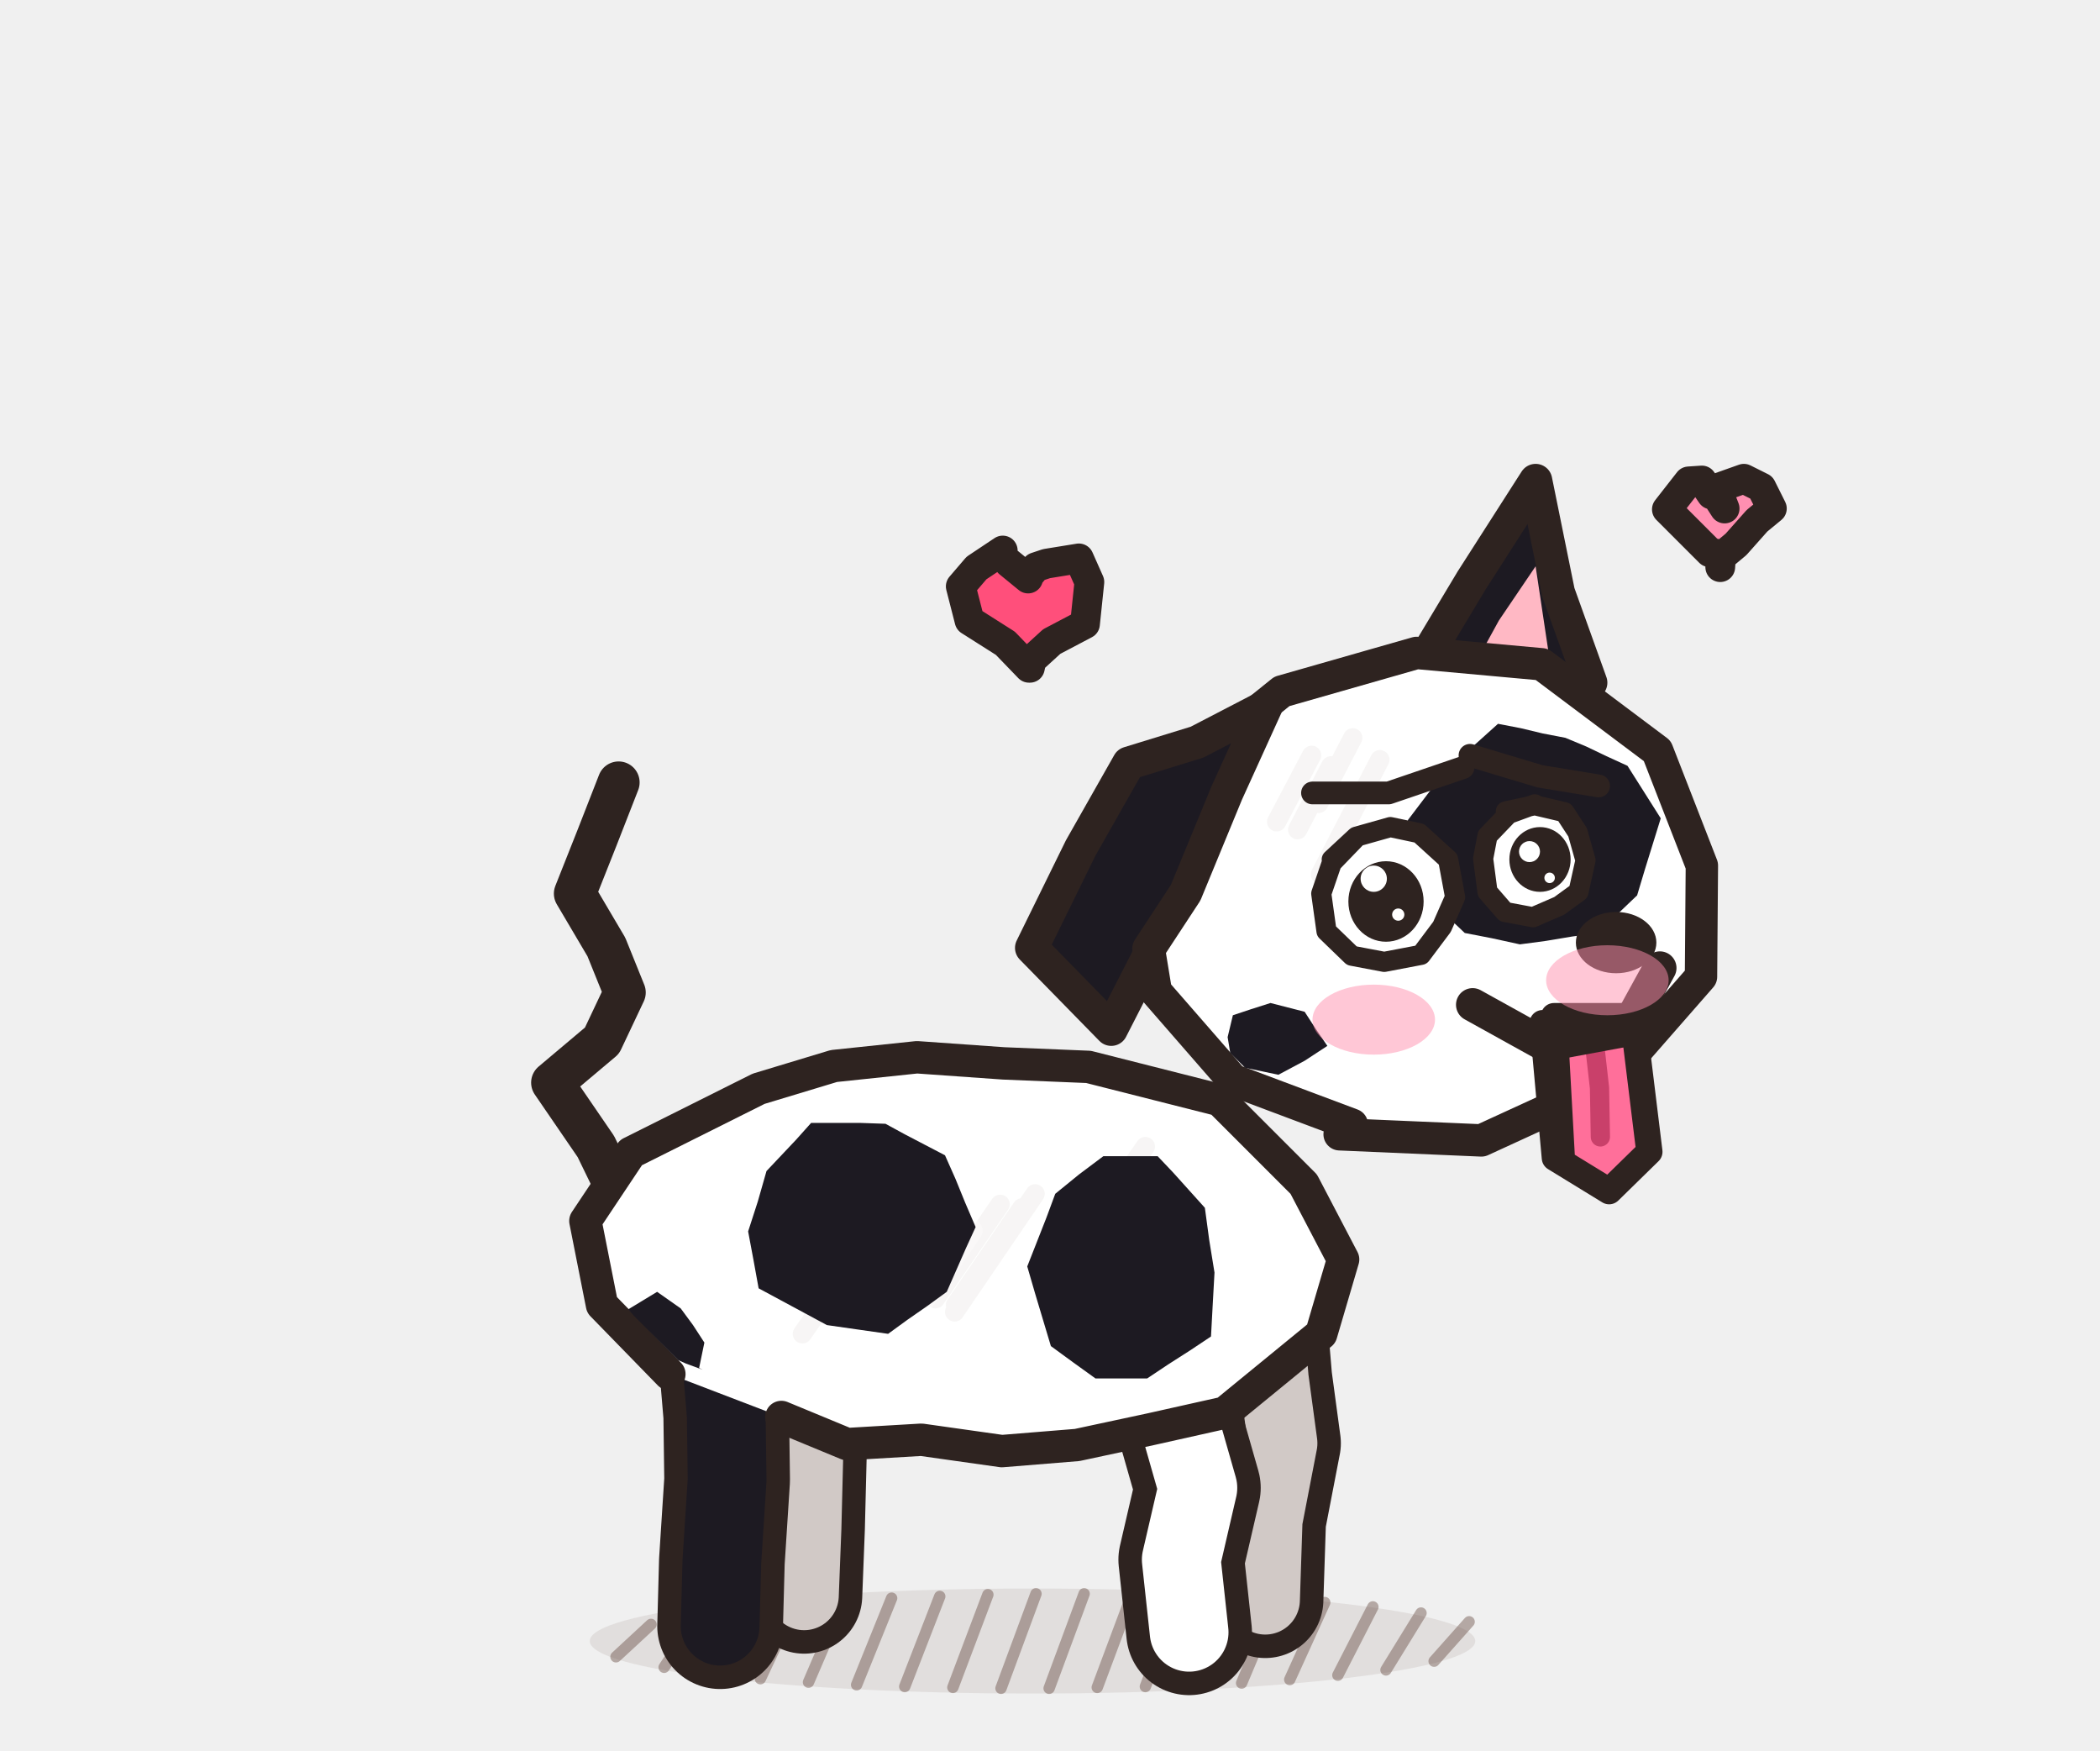
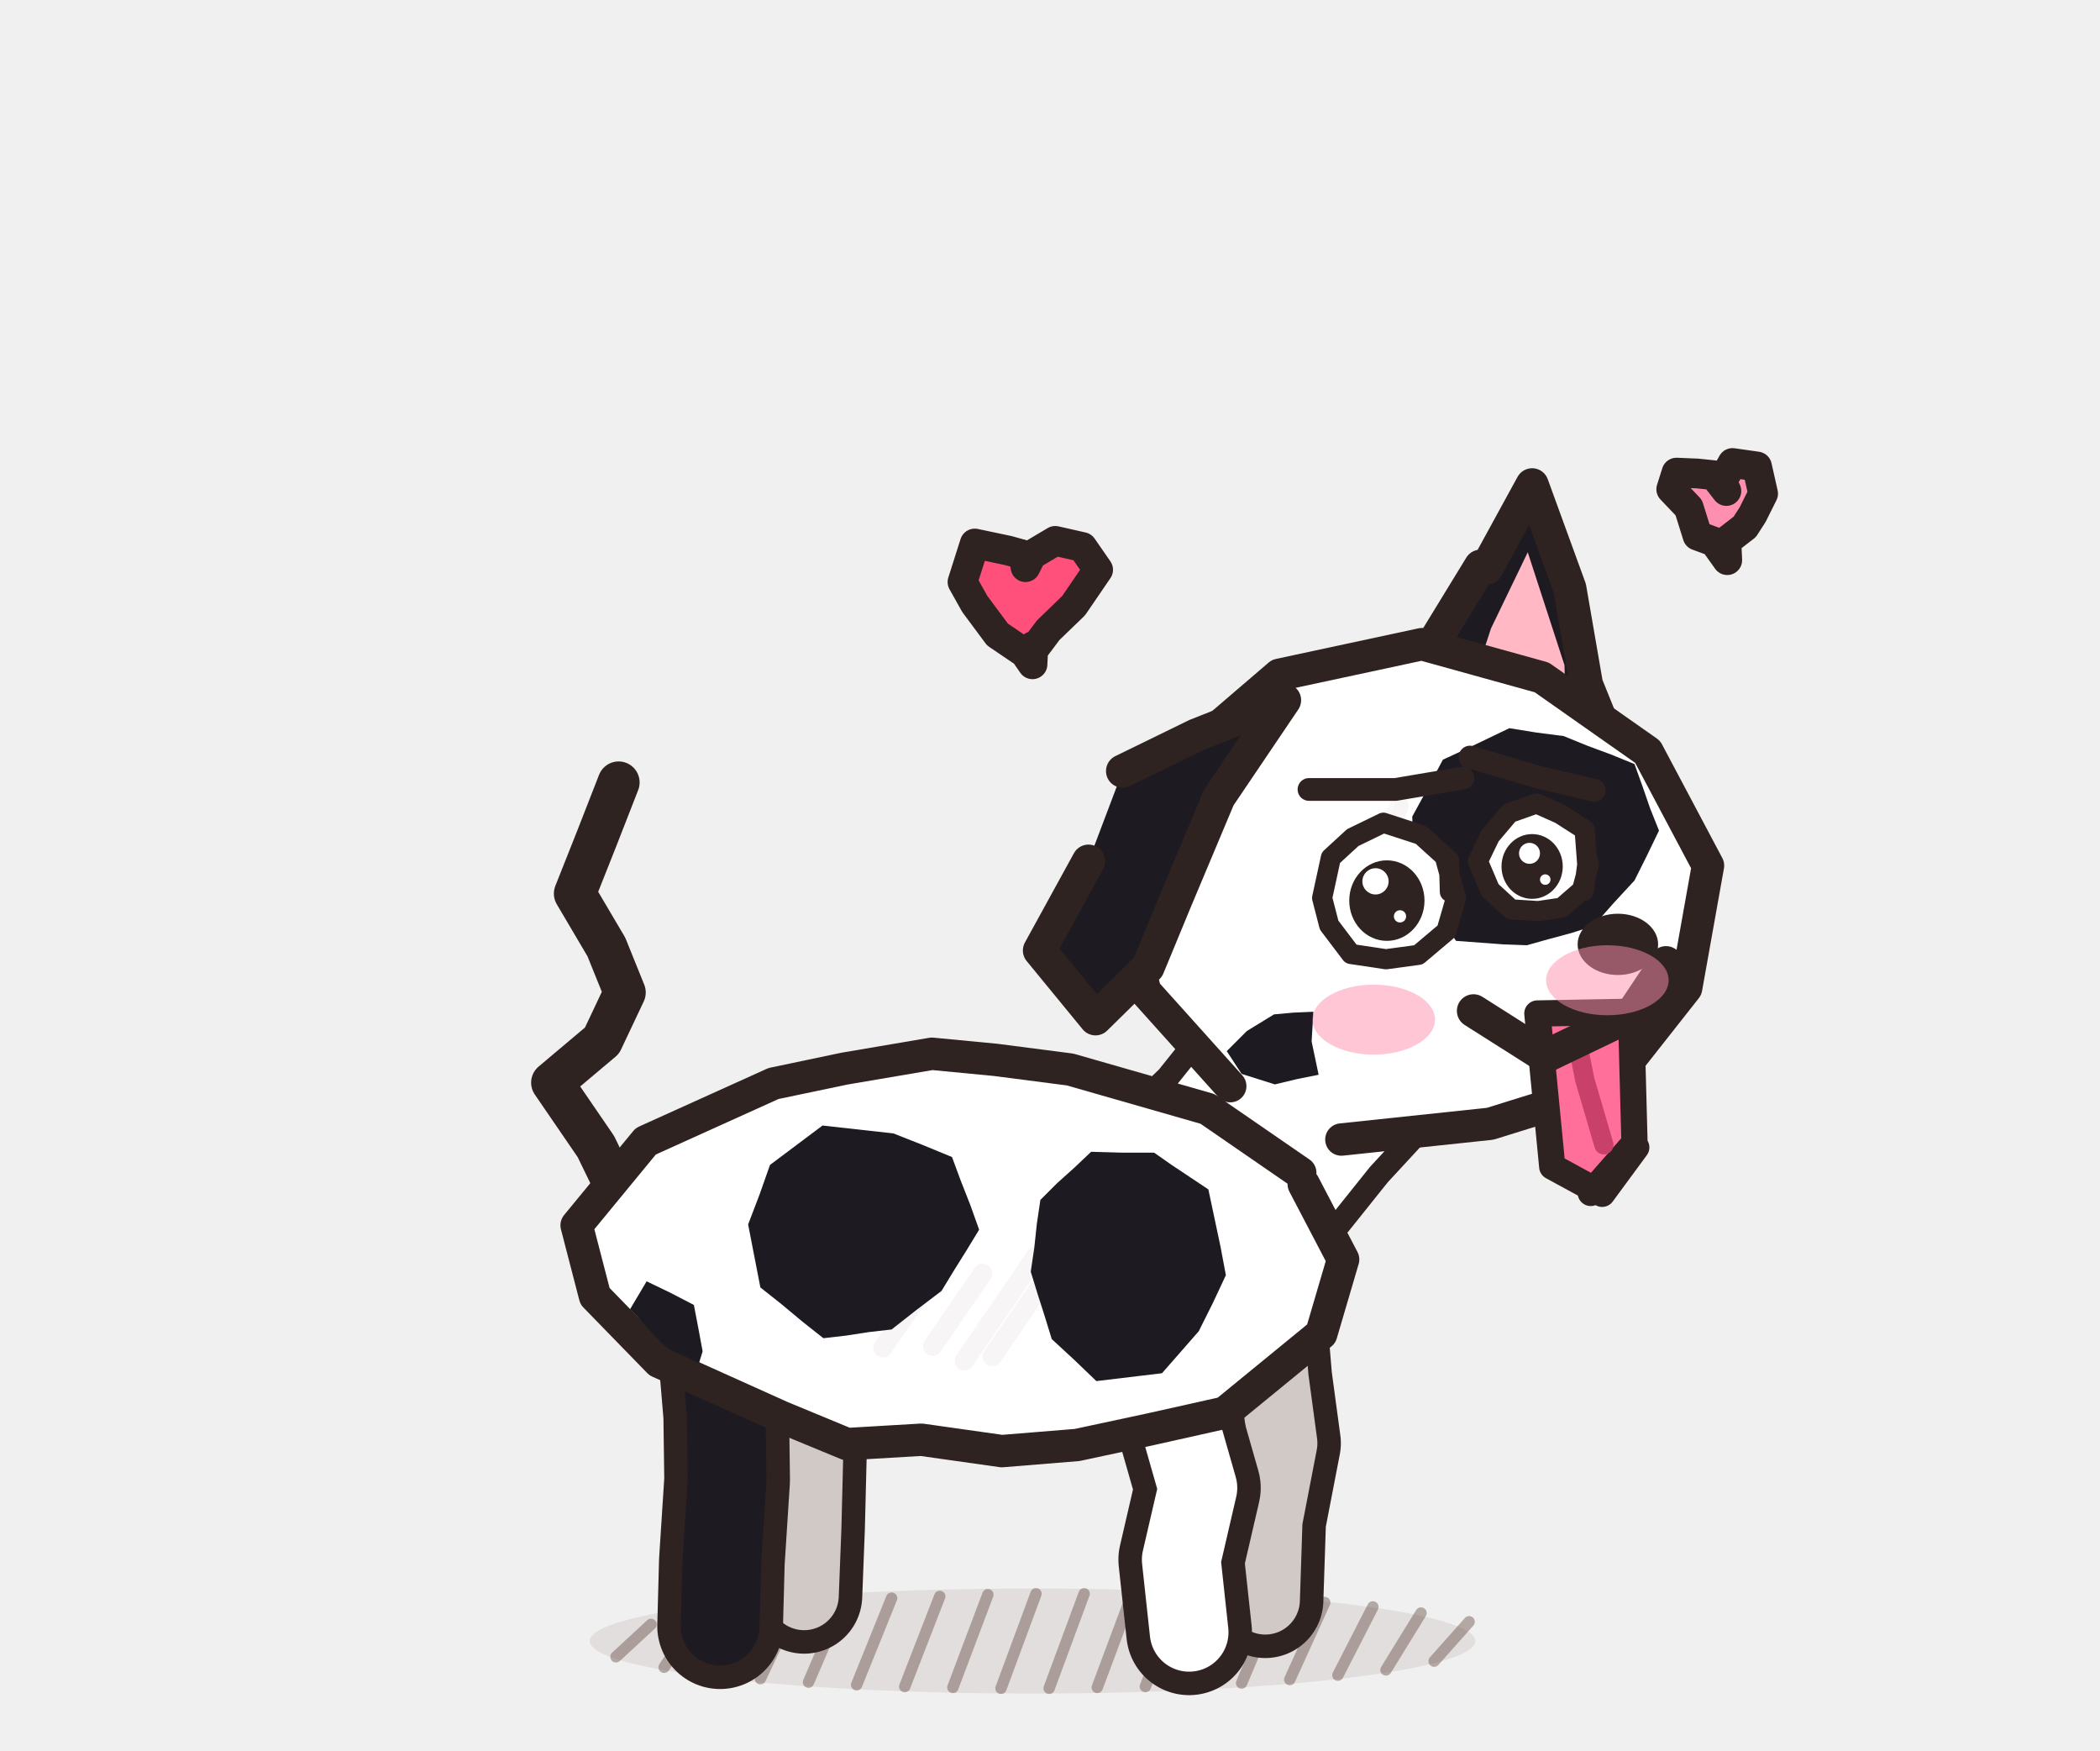
<svg xmlns="http://www.w3.org/2000/svg" width="240" height="200" class="pa-dog pa-pose-happy" viewBox="0 0 240 200" role="img" aria-label="Pepper the Shelter Mutt, happy">
  <g>
    <ellipse cx="118" cy="187.5" rx="50.6" ry="6" fill="#5B3D32" opacity="0.1" />
    <path d="M70.4 189.3l4 -3.7M75.9 190.5l4 -6M81.4 191.2l4 -7.5M86.9 191.8l4 -8.5M92.4 192.2l4 -9.3M97.9 192.5l4 -9.9M103.4 192.7l4 -10.3M108.9 192.8l4 -10.6M114.4 192.9l4 -10.8M119.9 192.9l4 -10.8M125.4 192.8l4 -10.7M130.9 192.7l4 -10.4M136.4 192.5l4 -10.1M141.9 192.3l4 -9.5M147.4 191.9l4 -8.8M152.9 191.4l4 -7.8M158.4 190.8l4 -6.5M163.9 189.8l4 -4.5" stroke="#5B3D32" stroke-width="1.3" stroke-linecap="round" opacity="0.4" fill="none" />
    <g class="pa-d-f0">
      <path d="M71.5 138L68.1 131L63.1 123.7L68.8 118.9L71.4 113.4L69.3 108.2L65.7 102.1L68.2 95.8L70.7 89.4" fill="none" stroke="#2E2320" stroke-width="4.8" stroke-linecap="round" stroke-linejoin="round" />
      <g class="pa-d-leg pa-d-leg-FH">
        <path d="M91.7 148.5L92.4 158L92.4 166.6L92.2 174.6L91.9 182.3" fill="none" stroke="#2E2320" stroke-width="13.285" stroke-linecap="round" stroke-linejoin="round" />
        <path d="M91.7 148.5L92.4 158L92.4 166.6L92.2 174.6L91.9 182.3" fill="none" stroke="#d1c9c6" stroke-width="7.92" stroke-linecap="round" stroke-linejoin="round" />
      </g>
      <g class="pa-d-leg pa-d-leg-FF">
        <path d="M144.9 149.2L145.6 157.5L146.6 164.9L144.9 173.7L144.6 182.8" fill="none" stroke="#2E2320" stroke-width="13.285" stroke-linecap="round" stroke-linejoin="round" />
        <path d="M144.9 149.2L145.6 157.5L146.6 164.9L144.9 173.7L144.6 182.8" fill="none" stroke="#d1c9c6" stroke-width="7.92" stroke-linecap="round" stroke-linejoin="round" />
      </g>
      <g class="pa-d-leg pa-d-leg-NH">
        <path d="M82.3 153.4L83 161.7L83.1 169.1L82.5 178.4L82.3 185.8" fill="none" stroke="#2E2320" stroke-width="14.365" stroke-linecap="round" stroke-linejoin="round" />
        <path d="M82.3 153.4L83 161.7L83.1 169.1L82.5 178.4L82.3 185.8" fill="none" stroke="#1D1A22" stroke-width="9" stroke-linecap="round" stroke-linejoin="round" />
      </g>
      <g class="pa-d-leg pa-d-leg-NF">
        <path d="M135.9 154.6L134.7 162.3L136.9 170L135 178.2L135.9 186.5" fill="none" stroke="#2E2320" stroke-width="14.365" stroke-linecap="round" stroke-linejoin="round" />
        <path d="M135.9 154.6L134.7 162.3L136.9 170L135 178.2L135.9 186.5" fill="none" stroke="#FFFFFF" stroke-width="9" stroke-linecap="round" stroke-linejoin="round" />
      </g>
-       <path d="M76.5 157L68.8 149.1L66.9 139.5L72.1 131.7L86.7 124.4L95.3 121.8L104.8 120.8L114.7 121.5L124.4 121.9L139.4 125.7L149 135.3L153.5 143.9L151 152.4L140 161.4L131.5 163.3L123.1 165.1L114.5 165.8L105.3 164.5L96.8 165L89.3 161.9Z" fill="#FFFFFF" />
-       <path d="M76.5 157L68.8 149.1L66.9 139.5L72.1 131.7L86.7 124.4L95.3 121.8L104.8 120.8L114.7 121.5L124.4 121.9L139.4 125.7L149 135.3L153.5 143.9L151 152.4L140 161.4L131.5 163.3L123.1 165.1L114.5 165.8L105.3 164.5L96.8 165L89.3 161.9" fill="none" stroke="#2E2320" stroke-width="3.7" stroke-linecap="round" stroke-linejoin="round" />
-       <path d="M93.7 149.3L101.7 137.7M118.3 136.4L109.1 149.9M122.8 143.2L128.1 135.4M106.9 148.4L114.3 137.6M91.7 152.4L96.7 145.2M125.1 136.8L119.6 144.8M109.2 149.1L116.8 138M124.5 140.2L130.9 131" stroke="#ebe8e6" stroke-width="2.2" stroke-linecap="round" opacity=".42" />
-       <path d="M103.6 151.4L111 140.6M112.1 157.1L117.1 149.9M88.8 151.3L94.4 143.1M129.6 138L134.2 131.3" stroke="#fff" stroke-width="2.6" stroke-linecap="round" opacity=".32" />
-       <path d="M111.5 140.2L110.4 142.6L109.3 145.1L108.2 147.6L106 149.2L103.7 150.8L101.5 152.4L98 151.9L94.5 151.4L91.9 150L89.3 148.6L86.7 147.2L86.1 143.9L85.5 140.7L86.6 137.3L87.6 133.8L89.3 132L91 130.2L92.7 128.3L95.5 128.3L98.3 128.3L101.2 128.4L103.4 129.6L105.7 130.8L108 132L109.2 134.7L110.3 137.4Z" fill="#1D1A22" />
-       <path d="M138.8 145.4L138.6 149L138.4 152.7L136 154.3L133.5 155.9L131.1 157.5L128.2 157.5L125.2 157.5L122.7 155.7L120.1 153.8L119.2 150.8L118.3 147.8L117.4 144.7L118.5 141.9L119.6 139.1L120.6 136.4L123.3 134.2L126.1 132.1L129.2 132.1L132.3 132.1L134.1 134L135.9 136L137.7 138L138.2 141.7Z" fill="#1D1A22" />
-       <path d="M80.5 153.4L79.9 156.3L80.3 156.5L78.4 155.8L77.5 155.4L76.3 154.2L73.3 151.2L72.5 150.4L71.8 149.6L75.1 147.6L77.8 149.5L79.2 151.4Z" fill="#1D1A22" />
-       <path d="M184.3 89L174.5 82.8L162.8 75.3L168.2 66.3L175.5 54.9L178.1 67.7L181.8 78Z" fill="#1D1A22" />
-       <path d="M184.3 89L174.5 82.8L162.8 75.3L168.2 66.3L175.5 54.9L178.1 67.7L181.8 78" fill="none" stroke="#2E2320" stroke-width="3.8" stroke-linecap="round" stroke-linejoin="round" />
-       <path d="M166.8 79.1L171.3 70.9L175.5 64.7L177 74.7L180.8 86.1Z" fill="#FFB8C4" />
-       <path d="M154.5 128.5L140.9 123.4L132.1 113.3L129.9 99.9L135.2 88.1L146.5 79L161.9 74.6L176.2 75.9L189.4 85.8L194.5 98.9L194.4 111.6L183.9 123.6L169.3 130.3Z" fill="#FFFFFF" />
-       <path d="M154.5 128.5L140.9 123.4L132.1 113.3L129.9 99.9L135.2 88.1L146.5 79L161.9 74.6L176.2 75.9L189.4 85.8L194.5 98.9L194.4 111.6L183.9 123.6L169.3 130.3L153.1 129.6" fill="none" stroke="#2E2320" stroke-width="3.7" stroke-linecap="round" stroke-linejoin="round" />
-       <path d="M150.7 91.8L154.6 84.3M145.9 93.9L149.9 86.3M152.1 87.5L148.3 94.8M157.7 86.8L150.9 99.9" stroke="#ebe8e6" stroke-width="2.2" stroke-linecap="round" opacity=".42" />
-       <path d="M182.9 92.3L178.6 100.5M171.3 86.2L165.5 97.3" stroke="#fff" stroke-width="2.6" stroke-linecap="round" opacity=".32" />
-       <path d="M189.8 93.5L188.9 96.4L188 99.3L187.1 102.3L184.9 104.4L182.7 106.6L179.7 107L176.7 107.5L173.7 107.9L170.5 107.2L167.4 106.6L165.5 104.8L163.7 102.9L161.8 101.1L161.5 98.6L161.2 96.2L160.9 93.7L163.1 90.8L165.3 87.9L167.3 86.2L169.2 84.5L171.2 82.7L173.8 83.2L176.3 83.8L178.9 84.3L181.3 85.3L183.6 86.4L186 87.5L187.9 90.5Z" fill="#1D1A22" />
-       <path d="M151.7 119.5L149.1 121.2L146.1 122.8L142.3 122L140.6 120.3L140.3 118.5L140.9 116L143 115.3L145.2 114.6L149.1 115.6L150.4 117.6Z" fill="#1D1A22" />
-       <path d="M152.2 98.2L155 95.6L158.9 94.5L162.2 95.2L165.5 98.2L166.3 102.5L164.8 105.9L162.4 109.1L158.2 109.9L154.5 109.2L151.6 106.4L151 102.1Z" fill="#FFFFFF" />
-       <path d="M152.2 98.2L155 95.6L158.9 94.5L162.2 95.2L165.5 98.2L166.3 102.5L164.8 105.9L162.4 109.1L158.2 109.9L154.5 109.2L151.6 106.4L151 102.1L152.2 98.6L155 95.7" fill="none" stroke="#2E2320" stroke-width="2.3" stroke-linecap="round" stroke-linejoin="round" />
-       <ellipse cx="158.4" cy="103" rx="4.3" ry="4.6" fill="#2E2320" />
-       <ellipse cx="157" cy="100.4" rx="1.5" ry="1.5" fill="#FFFFFF" />
-       <ellipse cx="159.8" cy="104.5" rx="0.7" ry="0.7" fill="#FFFFFF" />
-       <path d="M150 90.6L158.7 90.6L167.2 87.7" fill="none" stroke="#2E2320" stroke-width="2.6" stroke-linecap="round" stroke-linejoin="round" />
-       <path d="M172.1 92.7L175.4 92L178.8 92.8L180.3 95.1L181.2 98.3L180.4 101.9L178.2 103.5L175.2 104.8L172 104.2L170 101.9L169.5 98.1L170 95.5Z" fill="#FFFFFF" />
-       <path d="M172.1 92.7L175.4 92L178.8 92.8L180.3 95.1L181.2 98.3L180.4 101.9L178.2 103.5L175.2 104.8L172 104.2L170 101.9L169.5 98.1L170 95.5L172.4 93L175.4 91.9" fill="none" stroke="#2E2320" stroke-width="2.3" stroke-linecap="round" stroke-linejoin="round" />
-       <ellipse cx="176" cy="98.2" rx="3.5" ry="3.7" fill="#2E2320" />
-       <ellipse cx="174.8" cy="97.3" rx="1.2" ry="1.2" fill="#FFFFFF" />
-       <ellipse cx="177.1" cy="100.3" rx="0.6" ry="0.6" fill="#FFFFFF" />
-       <path d="M168 86.3L176 88.7L182.7 89.8" fill="none" stroke="#2E2320" stroke-width="2.6" stroke-linecap="round" stroke-linejoin="round" />
-       <ellipse cx="184.7" cy="107.7" rx="4.6" ry="3.5" fill="#2E2320" />
-       <path d="M178.5 132.4L177.6 116.1L186.6 116.1L188.5 131.6L183.9 136.1Z" fill="#FF6F9A" />
-       <path d="M178.5 132.4L177.6 116.1L186.6 116.1L188.5 131.6L183.9 136.1L177.7 132.3L176.3 116.9" fill="none" stroke="#2E2320" stroke-width="3" stroke-linecap="round" stroke-linejoin="round" />
-       <path d="M182.2 119L182.8 124.3L182.9 129.9" fill="none" stroke="#C9406A" stroke-width="2.2" stroke-linecap="round" stroke-linejoin="round" />
-       <path d="M168.3 114.8L176.6 119.4L185.8 117.7L189.7 110.6" fill="none" stroke="#2E2320" stroke-width="3.8" stroke-linecap="round" stroke-linejoin="round" />
+       <path d="M137.9 136.7L143 131.8L147.8 125.8L152.7 120.5L157.4 114.6" fill="none" stroke="#2E2320" stroke-width="28.465" stroke-linecap="round" stroke-linejoin="round" />
+       <path d="M137.9 136.7L143 131.8L147.8 125.8L152.7 120.5L157.4 114.6" fill="none" stroke="#FFFFFF" stroke-width="23.1" stroke-linecap="round" stroke-linejoin="round" />
+       <path d="M149 135.3L153.5 143.9L151 152.4L140 161.4L131.5 163.3L123.1 165.1L114.5 165.8L105.3 164.5L96.8 165L89.3 161.9L75.3 155.6L68 148.1L65.9 140L73.8 130.4L88.4 123.8L96.5 122.1L106.5 120.4L113.8 121.1L122.3 122.2L138 126.7Z" fill="#FFFFFF" />
+       <path d="M149 135.3L153.5 143.9L151 152.4L140 161.4L131.5 163.3L123.1 165.1L114.5 165.8L105.3 164.5L96.8 165L89.3 161.9L75.3 155.6L68 148.1L65.9 140L73.8 130.4L88.4 123.8L96.5 122.1L106.5 120.4L113.8 121.1L122.3 122.2L138 126.7L148.6 134" fill="none" stroke="#2E2320" stroke-width="3.7" stroke-linecap="round" stroke-linejoin="round" />
+       <path d="M95.8 149.6L104.7 136.7M97.9 144.6L103.2 136.9M110.2 155.5L118.4 143.5M100.9 154L107.5 144.4M106.6 153.8L112.3 145.5M134.4 142.5L126.3 154.2M113.4 155L119.1 146.7M123.9 144.3L131.1 133.9" stroke="#ebe8e6" stroke-width="2.2" stroke-linecap="round" opacity=".42" />
+       <path d="M96.2 141.1L104.9 128.4M132.7 151.7L141.6 138.6M88.8 153.9L97.6 141.1M114.9 139.4L121 130.5" stroke="#fff" stroke-width="2.6" stroke-linecap="round" opacity=".32" />
+       <path d="M111.9 140.5L110.5 142.8L109 145.2L107.6 147.5L104.7 149.7L101.9 151.9L99.3 152.2L96.7 152.6L94.1 152.9L91.7 151L89.3 149L86.9 147.1L86.2 143.5L85.5 139.9L86.8 136.5L88 133.1L90 131.6L92 130.1L94 128.6L96.7 128.9L99.4 129.2L102.1 129.5L105.4 130.8L108.8 132.2L109.8 134.9L110.9 137.7Z" fill="#1D1A22" />
+       <path d="M140.1 145.7L138.6 148.9L137 152.1L134.9 154.5L132.8 156.9L130.3 157.2L127.8 157.5L125.3 157.8L122.8 155.4L120.2 153L119.4 150.4L118.6 147.9L117.8 145.3L118.2 142.6L118.5 139.8L118.9 137.1L120.8 135.2L122.8 133.4L124.7 131.6L128.3 131.7L131.9 131.7L133.9 133.1L136 134.5L138.1 135.9L138.8 139.2L139.5 142.5Z" fill="#1D1A22" />
+       <path d="M80.3 154.4L79.9 155.7L80 155.8L78.3 155L76.5 154.2L75.9 153.7L74.7 152.5L73.5 151.2L72.8 150.4L72 149.6L73.9 146.4L76.6 147.7L79.3 149.1L79.8 151.7Z" fill="#1D1A22" />
+       <path d="M169.9 64.9L175.1 55.4L179.4 67.2L181.3 78.2L185.7 89.1L174.1 84.1L162.1 76.3Z" fill="#1D1A22" />
+       <path d="M169.9 64.9L175.1 55.4L179.4 67.2L181.3 78.2L185.7 89.1L174.1 84.1L162.1 76.3L169.2 64.7" fill="none" stroke="#2E2320" stroke-width="3.8" stroke-linecap="round" stroke-linejoin="round" />
+       <path d="M167.8 79.7L170.4 71.8L174.6 63.1L178.8 76L179.1 87.1Z" fill="#FFB8C4" />
+       <path d="M140.6 124.1L130.9 113.3L127.6 101.1L133.6 87.9L146.2 77.1L162.5 73.6L176.2 77.4L188.3 85.9L195.2 98.9L192.7 112.9L183.8 124.2L170.3 128.4L153.3 130.2Z" fill="#FFFFFF" />
+       <path d="M140.6 124.1L130.9 113.3L127.6 101.1L133.6 87.9L146.2 77.1L162.5 73.6L176.2 77.4L188.3 85.9L195.2 98.9L192.7 112.9L183.8 124.2L170.3 128.4L153.3 130.2" fill="none" stroke="#2E2320" stroke-width="3.7" stroke-linecap="round" stroke-linejoin="round" />
+       <path d="M173 100.3L178.3 90.2M161.4 102.9L165.5 94.9M155.5 100.6L159.9 92.1M175.6 87.2L170.4 97.1" stroke="#ebe8e6" stroke-width="2.2" stroke-linecap="round" opacity=".42" />
+       <path d="M156.2 86.6L152.9 93M151.3 104.6L158.2 91.5" stroke="#fff" stroke-width="2.6" stroke-linecap="round" opacity=".32" />
+       <path d="M189.6 94.9L188.2 97.8L186.8 100.6L184.4 103.2L182.1 105.8L179.6 106.6L177 107.3L174.5 108L171.8 107.9L169.1 107.7L166.4 107.5L164.8 105.1L163.2 102.7L161.6 100.3L161.5 96.8L161.4 93.3L163.2 90L164.9 86.8L167.5 85.6L170 84.4L172.5 83.2L175.6 83.7L178.7 84.1L181.4 85.2L184.1 86.2L186.8 87.3L187.7 89.8L188.6 92.4Z" fill="#1D1A22" />
+       <path d="M149.9 119L150.7 122.8L148.2 123.3L145.7 123.9L141.9 122.7L140.2 120.1L142.5 117.8L145.6 115.9L147.8 115.7L150.1 115.6Z" fill="#1D1A22" />
+       <path d="M165.2 98.2L166.4 102.6L165.3 106.4L162.1 109.1L158.4 109.6L154.4 109L151.9 105.7L151.1 102.6L152.1 98L154.6 95.7L158.1 94L162.4 95.4Z" fill="#FFFFFF" />
+       <path d="M165.2 98.2L166.4 102.6L165.3 106.4L162.1 109.1L158.4 109.6L154.4 109L151.9 105.7L151.1 102.6L152.1 98L154.6 95.7L158.1 94L162.4 95.4L165.6 98.3L165.7 101.9" fill="none" stroke="#2E2320" stroke-width="2.3" stroke-linecap="round" stroke-linejoin="round" />
+       <ellipse cx="158.5" cy="102.9" rx="4.3" ry="4.6" fill="#2E2320" />
+       <ellipse cx="157.2" cy="100.7" rx="1.5" ry="1.5" fill="#FFFFFF" />
+       <ellipse cx="160" cy="104.7" rx="0.7" ry="0.7" fill="#FFFFFF" />
+       <path d="M149.6 90.2L159.5 90.2L167.2 88.9" fill="none" stroke="#2E2320" stroke-width="2.6" stroke-linecap="round" stroke-linejoin="round" />
+       <path d="M181.6 98.7L180.8 101.7L178.5 103.7L175.8 104.1L172.7 103.9L170.3 101.7L168.9 98.4L170.3 95.5L172.5 92.9L175.6 91.8L178.3 93L181.1 94.8Z" fill="#FFFFFF" />
+       <path d="M181.6 98.7L180.8 101.7L178.5 103.7L175.8 104.1L172.7 103.9L170.3 101.7L168.9 98.4L170.3 95.5L172.5 92.9L175.6 91.8L178.3 93L181.1 94.8L181.4 98.8L181 101.8" fill="none" stroke="#2E2320" stroke-width="2.3" stroke-linecap="round" stroke-linejoin="round" />
+       <ellipse cx="175.1" cy="99" rx="3.5" ry="3.7" fill="#2E2320" />
+       <ellipse cx="174.8" cy="97.5" rx="1.2" ry="1.2" fill="#FFFFFF" />
+       <ellipse cx="176.6" cy="100.5" rx="0.6" ry="0.6" fill="#FFFFFF" />
+       <path d="M168 86.5L175.8 88.8L182.2 90.3" fill="none" stroke="#2E2320" stroke-width="2.6" stroke-linecap="round" stroke-linejoin="round" />
+       <ellipse cx="184.9" cy="107.9" rx="4.6" ry="3.5" fill="#2E2320" />
+       <path d="M187 131.1L183.1 136.4L177.4 133.3L175.7 115.8L186.4 115.6Z" fill="#FF6F9A" />
+       <path d="M187 131.1L183.1 136.4L177.4 133.3L175.7 115.8L186.4 115.6L186.8 130.6L181.8 136.3" fill="none" stroke="#2E2320" stroke-width="3" stroke-linecap="round" stroke-linejoin="round" />
+       <path d="M180.3 119.2L181.1 123.3L183.3 130.8" fill="none" stroke="#C9406A" stroke-width="2.2" stroke-linecap="round" stroke-linejoin="round" />
+       <path d="M168.4 115.5L176.6 120.7L186.4 116L190.4 110" fill="none" stroke="#2E2320" stroke-width="3.8" stroke-linecap="round" stroke-linejoin="round" />
      <ellipse cx="157" cy="116.5" rx="7" ry="4" fill="#FF8FAE" opacity=".5" />
      <ellipse cx="183.7" cy="112" rx="7" ry="4" fill="#FF8FAE" opacity=".5" />
-       <path d="M131.3 108.4L135.5 102L140.2 90.6L144.7 80.7L136.8 84.8L129 87.2L123.5 96.9L117.9 108.3L127 117.6Z" fill="#1D1A22" />
-       <path d="M131.3 108.4L135.5 102L140.2 90.6L144.7 80.7L136.8 84.8L129 87.2L123.5 96.9L117.9 108.3L127 117.6L131.3 109.2" fill="none" stroke="#2E2320" stroke-width="3.8" stroke-linecap="round" stroke-linejoin="round" />
-       <path d="M115.3 64.3L117.5 66.1L117.4 66L118.4 64.8L119.6 64.4L123.3 63.8L124.5 66.5L124 71.3L120.2 73.3L117.9 75.4L117.7 76.3L117.6 76.3L114.9 73.5L110.8 70.9L109.8 67L111.6 64.9Z" fill="#FF4F7B" />
-       <path d="M115.3 64.3L117.5 66.1L117.4 66L118.4 64.8L119.6 64.4L123.3 63.8L124.5 66.5L124 71.3L120.2 73.3L117.9 75.4L117.7 76.3L117.6 76.3L114.9 73.5L110.8 70.9L109.8 67L111.6 64.9L114.6 62.9" fill="none" stroke="#2E2320" stroke-width="3.4" stroke-linecap="round" stroke-linejoin="round" />
-       <path d="M196.2 56.7L197.1 58.1L196.2 55.8L199.3 54.7L201.3 55.7L202.5 58.1L200.8 59.5L198.4 62.2L196.6 63.7L196.6 64.8L196.7 63.4L195.4 63.1L191.9 59.6L190.5 58.2L193 55L194.5 54.9Z" fill="#FF8FB1" />
-       <path d="M196.2 56.7L197.1 58.1L196.2 55.8L199.3 54.7L201.3 55.7L202.5 58.1L200.8 59.5L198.4 62.2L196.6 63.7L196.6 64.8L196.7 63.4L195.4 63.1L191.9 59.6L190.5 58.2L193 55L194.5 54.9L195.6 56.5" fill="none" stroke="#2E2320" stroke-width="3.4" stroke-linecap="round" stroke-linejoin="round" />
+       <path d="M124.4 98.4L118.8 108.6L125.2 116.4L131.2 110.5L134.3 103L139.3 91.1L146.8 80L136.7 84L128.3 88.1Z" fill="#1D1A22" />
+       <path d="M124.4 98.4L118.8 108.6L125.2 116.4L131.2 110.5L134.3 103L139.3 91.1L146.8 80L136.7 84L128.3 88.1" fill="none" stroke="#2E2320" stroke-width="3.8" stroke-linecap="round" stroke-linejoin="round" />
+       <path d="M118.1 73.8L118 75.9L117.1 74.6L114 72.5L111.4 69L110 66.5L111.4 62.1L115.2 62.9L117 63.4L117.2 64.8L117.9 63.4L120.6 61.8L123.7 62.5L125.5 65.1L122.7 69.2L119.8 72Z" fill="#FF4F7B" />
+       <path d="M118.1 73.8L118 75.9L117.1 74.6L114 72.5L111.4 69L110 66.5L111.4 62.1L115.2 62.9L117 63.4L117.2 64.8L117.9 63.4L120.6 61.8L123.7 62.5L125.5 65.1L122.7 69.2L119.8 72L118 74.4" fill="none" stroke="#2E2320" stroke-width="3.4" stroke-linecap="round" stroke-linejoin="round" />
+       <path d="M197.3 61.8L197.4 64L195.9 61.9L194 61.2L193 58L191 55.9L191.6 54L194 54.1L195.9 54.3L197.3 56.1L196.8 55L198 52.9L200.8 53.3L201.5 56.4L200.3 58.8L199.4 60.2Z" fill="#FF8FB1" />
+       <path d="M197.3 61.8L197.4 64L195.9 61.9L194 61.2L193 58L191 55.9L191.6 54L194 54.1L195.9 54.3L197.3 56.1L196.8 55L198 52.9L200.8 53.3L201.5 56.4L200.3 58.8L199.4 60.2L197.2 61.9" fill="none" stroke="#2E2320" stroke-width="3.4" stroke-linecap="round" stroke-linejoin="round" />
    </g>
  </g>
</svg>
